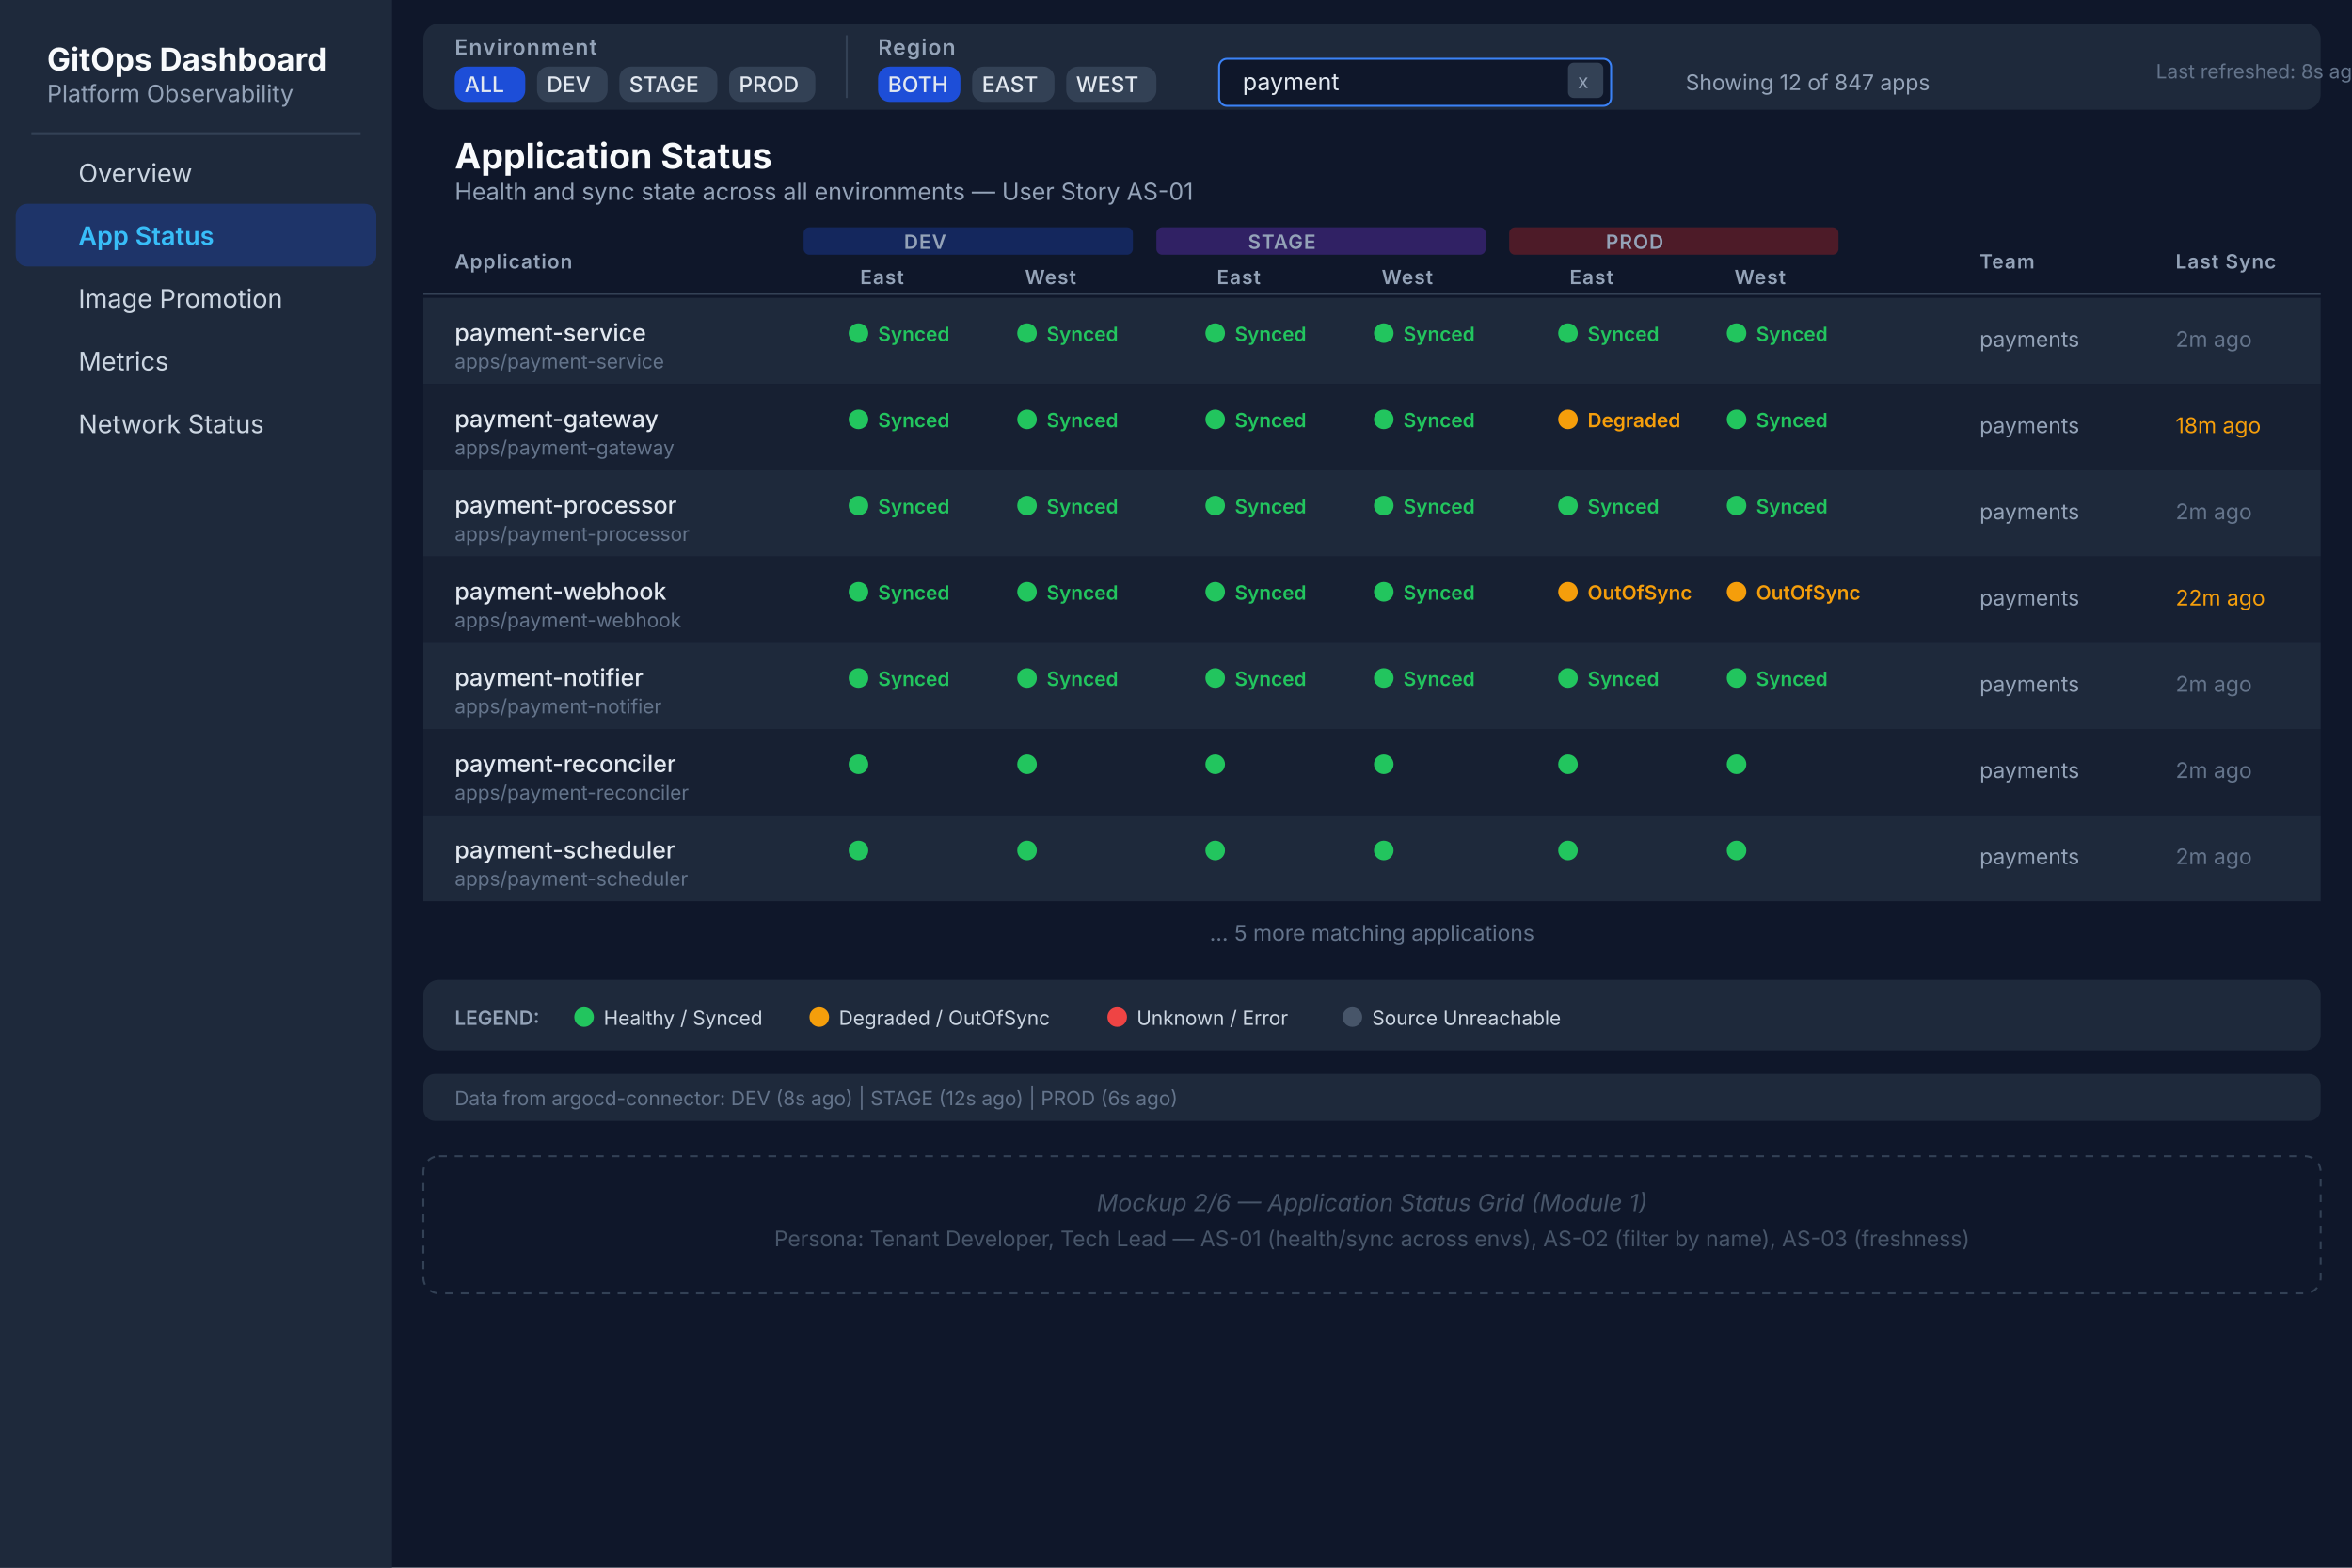
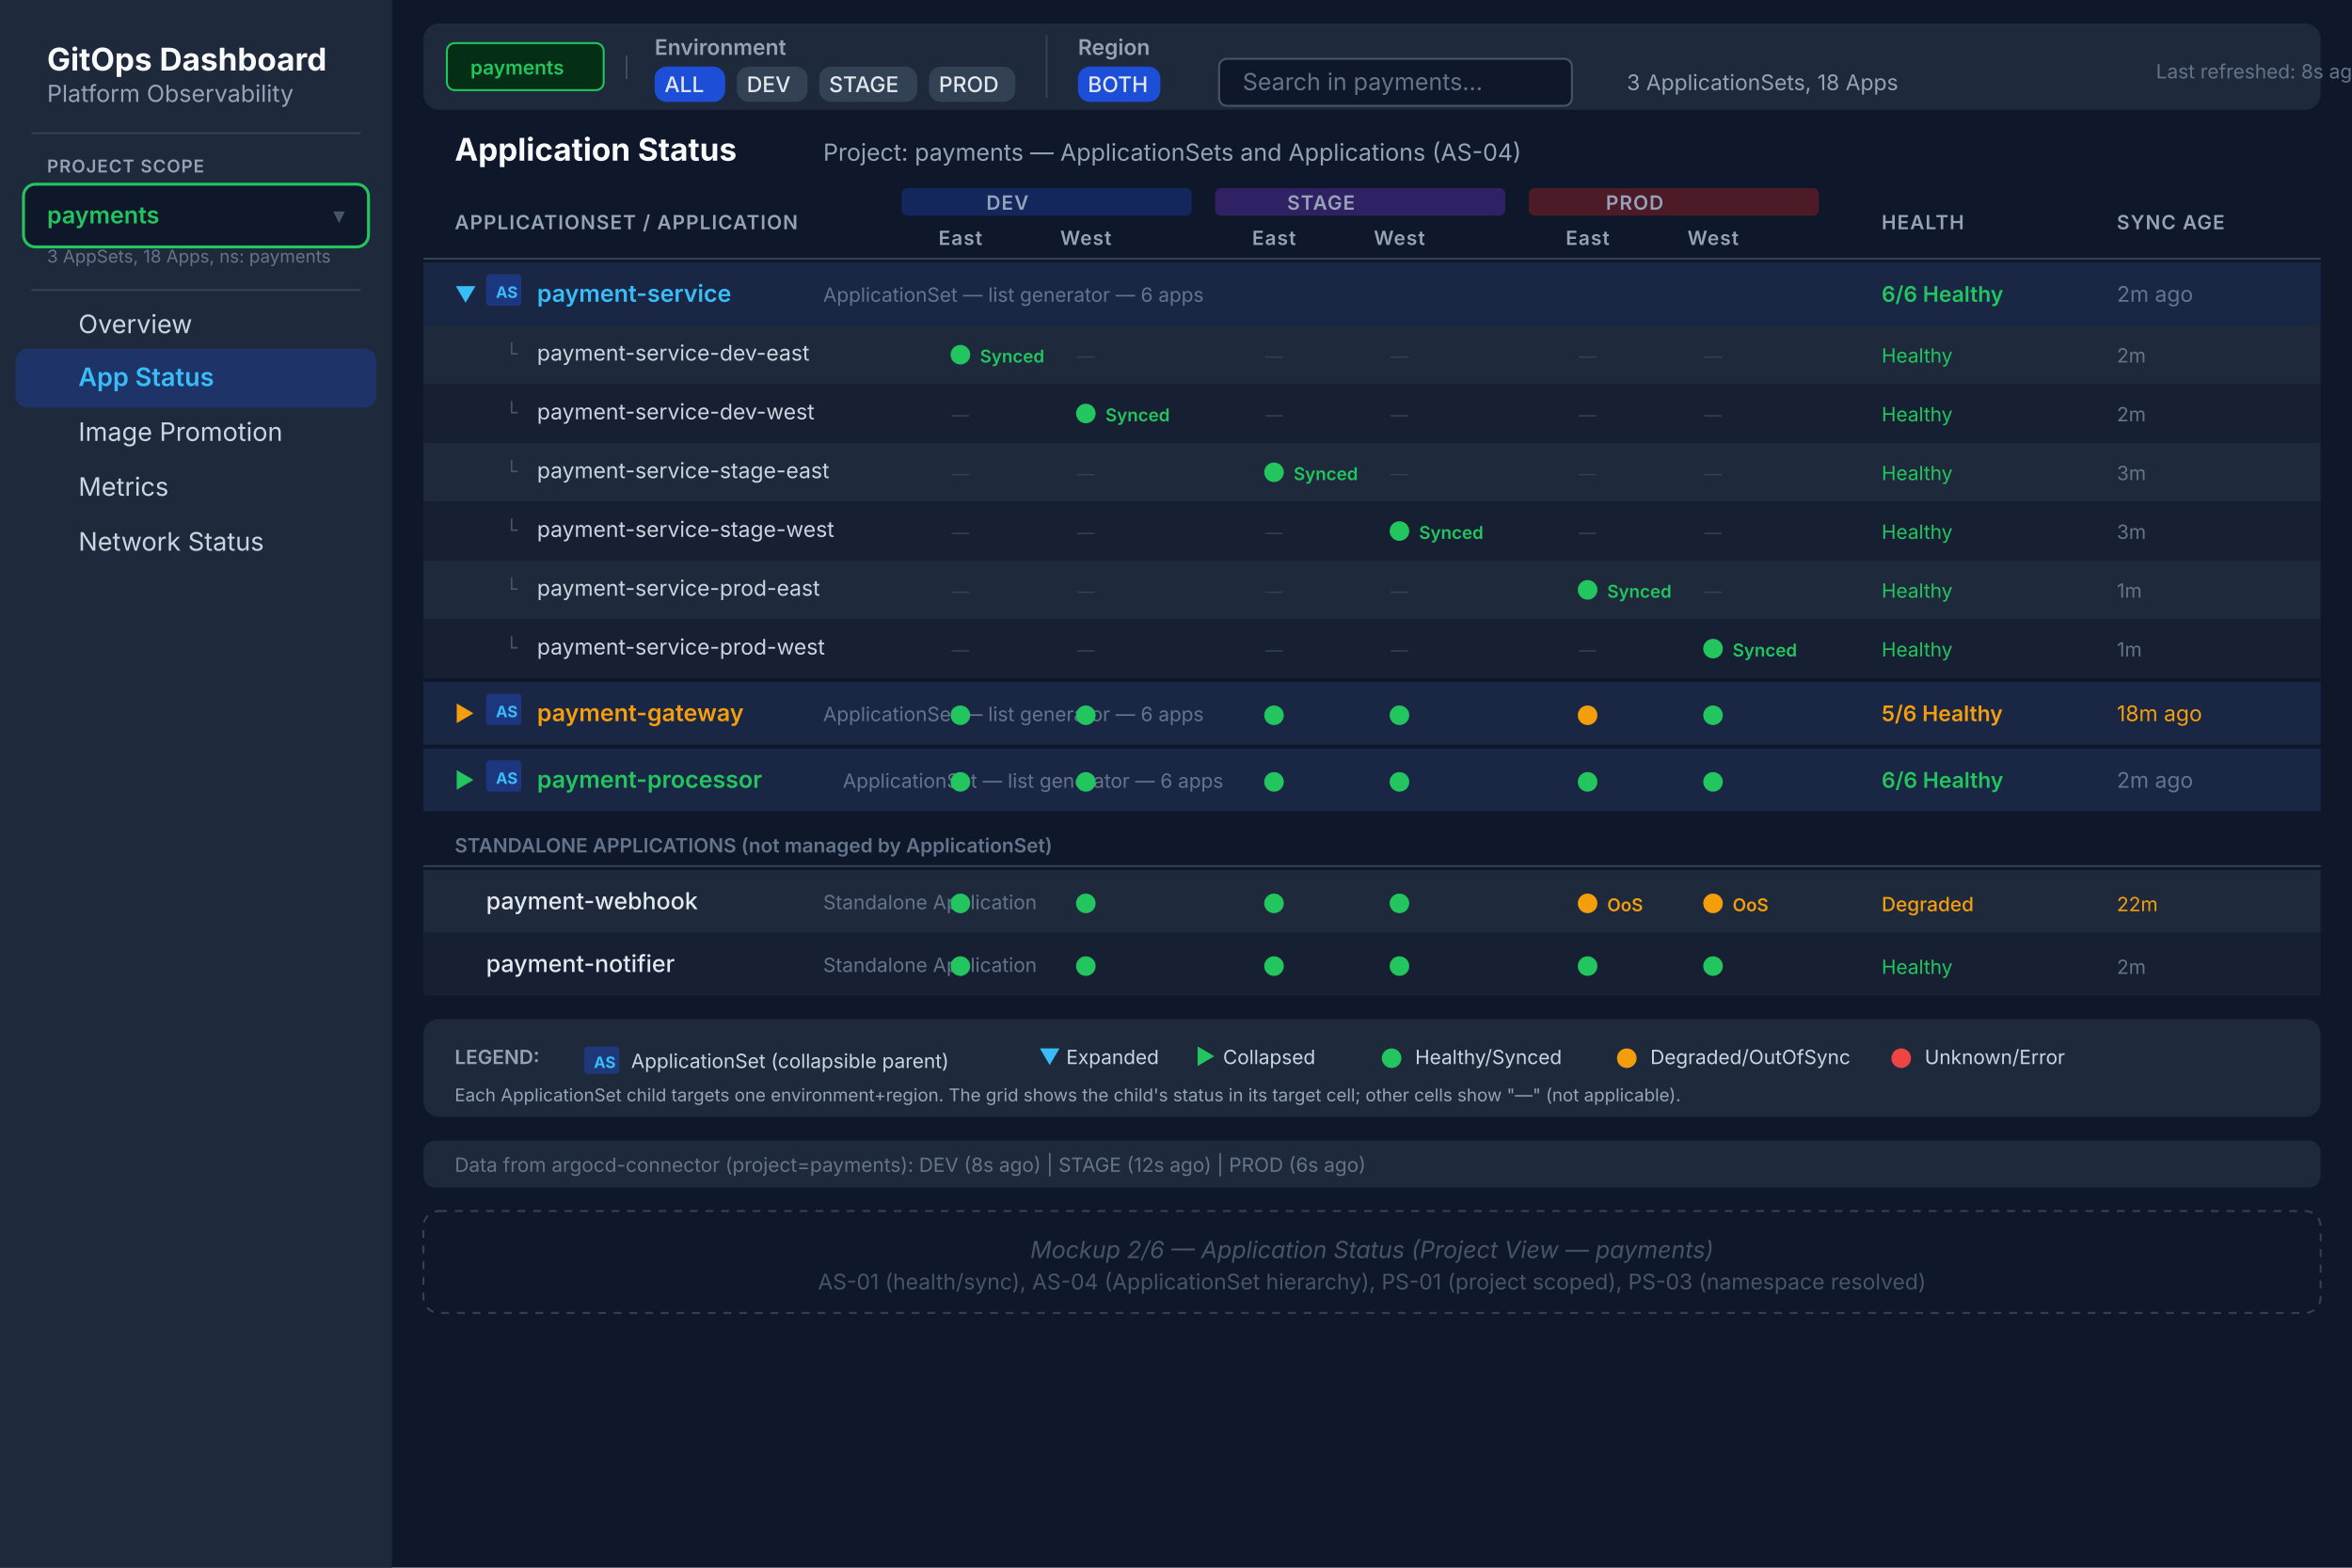
<svg xmlns="http://www.w3.org/2000/svg" viewBox="0 0 1200 800" font-family="Inter, -apple-system, sans-serif">
  <defs>
    <style>
      .bg { fill: #0f172a; }
      .sidebar { fill: #1e293b; }
-       .card { fill: #1e293b; }
-       .card-header { fill: #94a3b8; font-size: 11px; font-weight: 600; text-transform: uppercase; letter-spacing: 0.05em; }
-       .title { fill: #f8fafc; font-size: 20px; font-weight: 700; }
-       .subtitle { fill: #94a3b8; font-size: 12px; }
-       .nav-item { fill: #cbd5e1; font-size: 13px; }
-       .nav-active { fill: #38bdf8; font-size: 13px; font-weight: 600; }
      .divider { stroke: #334155; stroke-width: 1; }
-       .filter-bg { fill: #334155; }
-       .filter-active { fill: #1d4ed8; }
-       .filter-text { fill: #e2e8f0; font-size: 11px; font-weight: 500; }
      .col-header { fill: #94a3b8; font-size: 10px; font-weight: 600; text-transform: uppercase; letter-spacing: 0.05em; }
      .app-name { fill: #e2e8f0; font-size: 12px; font-weight: 500; }
-       .timestamp { fill: #64748b; font-size: 10px; }
      .row-bg-even { fill: #1e293b; }
      .row-bg-odd { fill: #172032; }
    </style>
  </defs>
  <rect width="1200" height="800" class="bg" />
  <rect x="0" y="0" width="200" height="800" class="sidebar" />
  <text x="24" y="36" fill="#f8fafc" font-size="16" font-weight="700">GitOps Dashboard</text>
-   <text x="24" y="52" class="subtitle">Platform Observability</text>
+   <text x="24" y="52" fill="#94a3b8" font-size="12">Platform Observability</text>
  <line x1="16" y1="68" x2="184" y2="68" class="divider" />
-   <text x="40" y="93" class="nav-item">Overview</text>
-   <rect x="8" y="104" width="184" height="32" fill="#1d4ed8" rx="6" opacity="0.3" />
-   <text x="40" y="125" class="nav-active">App Status</text>
-   <text x="40" y="157" class="nav-item">Image Promotion</text>
-   <text x="40" y="189" class="nav-item">Metrics</text>
-   <text x="40" y="221" class="nav-item">Network Status</text>
+   <text x="24" y="88" fill="#94a3b8" font-size="9" font-weight="600" letter-spacing="0.05em">PROJECT SCOPE</text>
+   <rect x="12" y="94" width="176" height="32" fill="#0f172a" rx="6" stroke="#22c55e" stroke-width="1.5" />
+   <text x="24" y="114" fill="#22c55e" font-size="12" font-weight="600">payments</text>
+   <text x="170" y="114" fill="#475569" font-size="12">▾</text>
+   <text x="24" y="134" fill="#64748b" font-size="9">3 AppSets, 18 Apps, ns: payments</text>
+   <line x1="16" y1="148" x2="184" y2="148" class="divider" />
+   <text x="40" y="170" fill="#cbd5e1" font-size="13">Overview</text>
+   <rect x="8" y="178" width="184" height="30" fill="#1d4ed8" rx="6" opacity="0.3" />
+   <text x="40" y="197" fill="#38bdf8" font-size="13" font-weight="600">App Status</text>
+   <text x="40" y="225" fill="#cbd5e1" font-size="13">Image Promotion</text>
+   <text x="40" y="253" fill="#cbd5e1" font-size="13">Metrics</text>
+   <text x="40" y="281" fill="#cbd5e1" font-size="13">Network Status</text>
  <rect x="216" y="12" width="968" height="44" fill="#1e293b" rx="8" />
-   <text x="232" y="28" class="card-header">Environment</text>
-   <rect x="232" y="34" width="36" height="18" rx="6" class="filter-active" />
-   <text x="237" y="47" class="filter-text">ALL</text>
-   <rect x="274" y="34" width="36" height="18" rx="6" class="filter-bg" />
-   <text x="279" y="47" class="filter-text">DEV</text>
-   <rect x="316" y="34" width="50" height="18" rx="6" class="filter-bg" />
-   <text x="321" y="47" class="filter-text">STAGE</text>
-   <rect x="372" y="34" width="44" height="18" rx="6" class="filter-bg" />
-   <text x="377" y="47" class="filter-text">PROD</text>
-   <line x1="432" y1="18" x2="432" y2="50" class="divider" />
-   <text x="448" y="28" class="card-header">Region</text>
-   <rect x="448" y="34" width="42" height="18" rx="6" class="filter-active" />
-   <text x="453" y="47" class="filter-text">BOTH</text>
-   <rect x="496" y="34" width="42" height="18" rx="6" class="filter-bg" />
-   <text x="501" y="47" class="filter-text">EAST</text>
-   <rect x="544" y="34" width="46" height="18" rx="6" class="filter-bg" />
-   <text x="549" y="47" class="filter-text">WEST</text>
-   <rect x="622" y="30" width="200" height="24" fill="#0f172a" rx="4" stroke="#3b82f6" stroke-width="1" />
-   <text x="634" y="46" fill="#e2e8f0" font-size="12">payment</text>
-   <rect x="800" y="32" width="18" height="18" fill="#334155" rx="3" />
-   <text x="805" y="45" fill="#94a3b8" font-size="10">x</text>
-   <text x="860" y="46" fill="#94a3b8" font-size="11">Showing 12 of 847 apps</text>
-   <text x="1100" y="40" class="timestamp">Last refreshed: 8s ago</text>
-   <text x="232" y="86" fill="#f8fafc" font-size="18" font-weight="700">Application Status</text>
-   <text x="232" y="102" fill="#94a3b8" font-size="12">Health and sync state across all environments — User Story AS-01</text>
-   <rect x="216" y="114" width="968" height="36" fill="#0f172a" rx="0" />
-   <text x="232" y="137" class="col-header">Application</text>
-   <rect x="410" y="116" width="168" height="14" fill="#1d4ed8" rx="3" opacity="0.3" />
-   <text x="472" y="127" class="col-header" text-anchor="middle">DEV</text>
-   <text x="450" y="145" class="col-header" text-anchor="middle">East</text>
-   <text x="536" y="145" class="col-header" text-anchor="middle">West</text>
-   <rect x="590" y="116" width="168" height="14" fill="#7c3aed" rx="3" opacity="0.3" />
-   <text x="654" y="127" class="col-header" text-anchor="middle">STAGE</text>
-   <text x="632" y="145" class="col-header" text-anchor="middle">East</text>
-   <text x="718" y="145" class="col-header" text-anchor="middle">West</text>
-   <rect x="770" y="116" width="168" height="14" fill="#dc2626" rx="3" opacity="0.3" />
-   <text x="834" y="127" class="col-header" text-anchor="middle">PROD</text>
-   <text x="812" y="145" class="col-header" text-anchor="middle">East</text>
-   <text x="898" y="145" class="col-header" text-anchor="middle">West</text>
-   <text x="1010" y="137" class="col-header">Team</text>
-   <text x="1110" y="137" class="col-header">Last Sync</text>
-   <line x1="216" y1="150" x2="1184" y2="150" class="divider" />
-   <rect x="216" y="152" width="968" height="44" class="row-bg-even" />
-   <text x="232" y="174" class="app-name">payment-service</text>
-   <text x="232" y="188" fill="#64748b" font-size="10">apps/payment-service</text>
-   <circle cx="438" cy="170" r="5" fill="#22c55e" />
-   <text x="448" y="174" fill="#22c55e" font-size="10" font-weight="600">Synced</text>
-   <circle cx="524" cy="170" r="5" fill="#22c55e" />
-   <text x="534" y="174" fill="#22c55e" font-size="10" font-weight="600">Synced</text>
-   <circle cx="620" cy="170" r="5" fill="#22c55e" />
-   <text x="630" y="174" fill="#22c55e" font-size="10" font-weight="600">Synced</text>
-   <circle cx="706" cy="170" r="5" fill="#22c55e" />
-   <text x="716" y="174" fill="#22c55e" font-size="10" font-weight="600">Synced</text>
-   <circle cx="800" cy="170" r="5" fill="#22c55e" />
-   <text x="810" y="174" fill="#22c55e" font-size="10" font-weight="600">Synced</text>
-   <circle cx="886" cy="170" r="5" fill="#22c55e" />
-   <text x="896" y="174" fill="#22c55e" font-size="10" font-weight="600">Synced</text>
-   <text x="1010" y="177" fill="#94a3b8" font-size="11">payments</text>
-   <text x="1110" y="177" fill="#64748b" font-size="11">2m ago</text>
-   <rect x="216" y="196" width="968" height="44" class="row-bg-odd" />
-   <text x="232" y="218" class="app-name">payment-gateway</text>
-   <text x="232" y="232" fill="#64748b" font-size="10">apps/payment-gateway</text>
-   <circle cx="438" cy="214" r="5" fill="#22c55e" />
-   <text x="448" y="218" fill="#22c55e" font-size="10" font-weight="600">Synced</text>
-   <circle cx="524" cy="214" r="5" fill="#22c55e" />
-   <text x="534" y="218" fill="#22c55e" font-size="10" font-weight="600">Synced</text>
-   <circle cx="620" cy="214" r="5" fill="#22c55e" />
-   <text x="630" y="218" fill="#22c55e" font-size="10" font-weight="600">Synced</text>
-   <circle cx="706" cy="214" r="5" fill="#22c55e" />
-   <text x="716" y="218" fill="#22c55e" font-size="10" font-weight="600">Synced</text>
-   <circle cx="800" cy="214" r="5" fill="#f59e0b" />
-   <text x="810" y="218" fill="#f59e0b" font-size="10" font-weight="600">Degraded</text>
-   <circle cx="886" cy="214" r="5" fill="#22c55e" />
-   <text x="896" y="218" fill="#22c55e" font-size="10" font-weight="600">Synced</text>
-   <text x="1010" y="221" fill="#94a3b8" font-size="11">payments</text>
-   <text x="1110" y="221" fill="#f59e0b" font-size="11">18m ago</text>
-   <rect x="216" y="240" width="968" height="44" class="row-bg-even" />
-   <text x="232" y="262" class="app-name">payment-processor</text>
-   <text x="232" y="276" fill="#64748b" font-size="10">apps/payment-processor</text>
-   <circle cx="438" cy="258" r="5" fill="#22c55e" />
-   <text x="448" y="262" fill="#22c55e" font-size="10" font-weight="600">Synced</text>
-   <circle cx="524" cy="258" r="5" fill="#22c55e" />
-   <text x="534" y="262" fill="#22c55e" font-size="10" font-weight="600">Synced</text>
-   <circle cx="620" cy="258" r="5" fill="#22c55e" />
-   <text x="630" y="262" fill="#22c55e" font-size="10" font-weight="600">Synced</text>
-   <circle cx="706" cy="258" r="5" fill="#22c55e" />
-   <text x="716" y="262" fill="#22c55e" font-size="10" font-weight="600">Synced</text>
-   <circle cx="800" cy="258" r="5" fill="#22c55e" />
-   <text x="810" y="262" fill="#22c55e" font-size="10" font-weight="600">Synced</text>
-   <circle cx="886" cy="258" r="5" fill="#22c55e" />
-   <text x="896" y="262" fill="#22c55e" font-size="10" font-weight="600">Synced</text>
-   <text x="1010" y="265" fill="#94a3b8" font-size="11">payments</text>
-   <text x="1110" y="265" fill="#64748b" font-size="11">2m ago</text>
-   <rect x="216" y="284" width="968" height="44" class="row-bg-odd" />
-   <text x="232" y="306" class="app-name">payment-webhook</text>
-   <text x="232" y="320" fill="#64748b" font-size="10">apps/payment-webhook</text>
-   <circle cx="438" cy="302" r="5" fill="#22c55e" />
-   <text x="448" y="306" fill="#22c55e" font-size="10" font-weight="600">Synced</text>
-   <circle cx="524" cy="302" r="5" fill="#22c55e" />
-   <text x="534" y="306" fill="#22c55e" font-size="10" font-weight="600">Synced</text>
-   <circle cx="620" cy="302" r="5" fill="#22c55e" />
-   <text x="630" y="306" fill="#22c55e" font-size="10" font-weight="600">Synced</text>
-   <circle cx="706" cy="302" r="5" fill="#22c55e" />
-   <text x="716" y="306" fill="#22c55e" font-size="10" font-weight="600">Synced</text>
-   <circle cx="800" cy="302" r="5" fill="#f59e0b" />
-   <text x="810" y="306" fill="#f59e0b" font-size="10" font-weight="600">OutOfSync</text>
-   <circle cx="886" cy="302" r="5" fill="#f59e0b" />
-   <text x="896" y="306" fill="#f59e0b" font-size="10" font-weight="600">OutOfSync</text>
-   <text x="1010" y="309" fill="#94a3b8" font-size="11">payments</text>
-   <text x="1110" y="309" fill="#f59e0b" font-size="11">22m ago</text>
-   <rect x="216" y="328" width="968" height="44" class="row-bg-even" />
-   <text x="232" y="350" class="app-name">payment-notifier</text>
-   <text x="232" y="364" fill="#64748b" font-size="10">apps/payment-notifier</text>
-   <circle cx="438" cy="346" r="5" fill="#22c55e" />
-   <text x="448" y="350" fill="#22c55e" font-size="10" font-weight="600">Synced</text>
-   <circle cx="524" cy="346" r="5" fill="#22c55e" />
-   <text x="534" y="350" fill="#22c55e" font-size="10" font-weight="600">Synced</text>
-   <circle cx="620" cy="346" r="5" fill="#22c55e" />
-   <text x="630" y="350" fill="#22c55e" font-size="10" font-weight="600">Synced</text>
-   <circle cx="706" cy="346" r="5" fill="#22c55e" />
-   <text x="716" y="350" fill="#22c55e" font-size="10" font-weight="600">Synced</text>
-   <circle cx="800" cy="346" r="5" fill="#22c55e" />
-   <text x="810" y="350" fill="#22c55e" font-size="10" font-weight="600">Synced</text>
-   <circle cx="886" cy="346" r="5" fill="#22c55e" />
-   <text x="896" y="350" fill="#22c55e" font-size="10" font-weight="600">Synced</text>
-   <text x="1010" y="353" fill="#94a3b8" font-size="11">payments</text>
-   <text x="1110" y="353" fill="#64748b" font-size="11">2m ago</text>
-   <rect x="216" y="372" width="968" height="44" class="row-bg-odd" />
-   <text x="232" y="394" class="app-name">payment-reconciler</text>
-   <text x="232" y="408" fill="#64748b" font-size="10">apps/payment-reconciler</text>
-   <circle cx="438" cy="390" r="5" fill="#22c55e" />
-   <circle cx="524" cy="390" r="5" fill="#22c55e" />
-   <circle cx="620" cy="390" r="5" fill="#22c55e" />
-   <circle cx="706" cy="390" r="5" fill="#22c55e" />
-   <circle cx="800" cy="390" r="5" fill="#22c55e" />
-   <circle cx="886" cy="390" r="5" fill="#22c55e" />
-   <text x="1010" y="397" fill="#94a3b8" font-size="11">payments</text>
-   <text x="1110" y="397" fill="#64748b" font-size="11">2m ago</text>
-   <rect x="216" y="416" width="968" height="44" class="row-bg-even" />
-   <text x="232" y="438" class="app-name">payment-scheduler</text>
-   <text x="232" y="452" fill="#64748b" font-size="10">apps/payment-scheduler</text>
-   <circle cx="438" cy="434" r="5" fill="#22c55e" />
-   <circle cx="524" cy="434" r="5" fill="#22c55e" />
-   <circle cx="620" cy="434" r="5" fill="#22c55e" />
-   <circle cx="706" cy="434" r="5" fill="#22c55e" />
-   <circle cx="800" cy="434" r="5" fill="#22c55e" />
-   <circle cx="886" cy="434" r="5" fill="#22c55e" />
-   <text x="1010" y="441" fill="#94a3b8" font-size="11">payments</text>
-   <text x="1110" y="441" fill="#64748b" font-size="11">2m ago</text>
-   <rect x="216" y="460" width="968" height="30" fill="#0f172a" rx="0" />
-   <text x="700" y="480" fill="#64748b" font-size="11" text-anchor="middle">... 5 more matching applications</text>
-   <rect x="216" y="500" width="968" height="36" fill="#1e293b" rx="8" />
-   <text x="232" y="523" fill="#94a3b8" font-size="10" font-weight="600">LEGEND:</text>
-   <circle cx="298" cy="519" r="5" fill="#22c55e" />
-   <text x="308" y="523" fill="#cbd5e1" font-size="10">Healthy / Synced</text>
-   <circle cx="418" cy="519" r="5" fill="#f59e0b" />
-   <text x="428" y="523" fill="#cbd5e1" font-size="10">Degraded / OutOfSync</text>
-   <circle cx="570" cy="519" r="5" fill="#ef4444" />
-   <text x="580" y="523" fill="#cbd5e1" font-size="10">Unknown / Error</text>
-   <circle cx="690" cy="519" r="5" fill="#475569" />
-   <text x="700" y="523" fill="#cbd5e1" font-size="10">Source Unreachable</text>
-   <rect x="216" y="548" width="968" height="24" fill="#1e293b" rx="6" />
-   <text x="232" y="564" fill="#64748b" font-size="10">Data from argocd-connector: DEV (8s ago) | STAGE (12s ago) | PROD (6s ago)</text>
-   <rect x="216" y="590" width="968" height="70" fill="none" stroke="#334155" stroke-width="1" stroke-dasharray="4" rx="8" />
-   <text x="700" y="618" fill="#475569" font-size="12" text-anchor="middle" font-style="italic">Mockup 2/6 — Application Status Grid (Module 1)</text>
-   <text x="700" y="636" fill="#475569" font-size="11" text-anchor="middle">Persona: Tenant Developer, Tech Lead — AS-01 (health/sync across envs), AS-02 (filter by name), AS-03 (freshness)</text>
+   <rect x="228" y="22" width="80" height="24" fill="#052e16" rx="4" stroke="#22c55e" stroke-width="1" />
+   <text x="240" y="38" fill="#22c55e" font-size="10" font-weight="600">payments</text>
+   <text x="318" y="38" fill="#475569" font-size="10">|</text>
+   <text x="334" y="28" fill="#94a3b8" font-size="11" font-weight="600">Environment</text>
+   <rect x="334" y="34" width="36" height="18" rx="6" fill="#1d4ed8" />
+   <text x="339" y="47" fill="#e2e8f0" font-size="11" font-weight="500">ALL</text>
+   <rect x="376" y="34" width="36" height="18" rx="6" fill="#334155" />
+   <text x="381" y="47" fill="#e2e8f0" font-size="11" font-weight="500">DEV</text>
+   <rect x="418" y="34" width="50" height="18" rx="6" fill="#334155" />
+   <text x="423" y="47" fill="#e2e8f0" font-size="11" font-weight="500">STAGE</text>
+   <rect x="474" y="34" width="44" height="18" rx="6" fill="#334155" />
+   <text x="479" y="47" fill="#e2e8f0" font-size="11" font-weight="500">PROD</text>
+   <line x1="534" y1="18" x2="534" y2="50" class="divider" />
+   <text x="550" y="28" fill="#94a3b8" font-size="11" font-weight="600">Region</text>
+   <rect x="550" y="34" width="42" height="18" rx="6" fill="#1d4ed8" />
+   <text x="555" y="47" fill="#e2e8f0" font-size="11" font-weight="500">BOTH</text>
+   <rect x="622" y="30" width="180" height="24" fill="#0f172a" rx="4" stroke="#475569" stroke-width="1" />
+   <text x="634" y="46" fill="#64748b" font-size="12">Search in payments...</text>
+   <text x="830" y="46" fill="#94a3b8" font-size="11">3 ApplicationSets, 18 Apps</text>
+   <text x="1100" y="40" fill="#64748b" font-size="10">Last refreshed: 8s ago</text>
+   <text x="232" y="82" fill="#f8fafc" font-size="16" font-weight="700">Application Status</text>
+   <text x="420" y="82" fill="#94a3b8" font-size="12">Project: payments — ApplicationSets and Applications (AS-04)</text>
+   <rect x="216" y="94" width="968" height="36" fill="#0f172a" />
+   <text x="232" y="117" class="col-header">APPLICATIONSET / APPLICATION</text>
+   <rect x="460" y="96" width="148" height="14" fill="#1d4ed8" rx="3" opacity="0.3" />
+   <text x="514" y="107" class="col-header" text-anchor="middle">DEV</text>
+   <text x="490" y="125" class="col-header" text-anchor="middle">East</text>
+   <text x="554" y="125" class="col-header" text-anchor="middle">West</text>
+   <rect x="620" y="96" width="148" height="14" fill="#7c3aed" rx="3" opacity="0.3" />
+   <text x="674" y="107" class="col-header" text-anchor="middle">STAGE</text>
+   <text x="650" y="125" class="col-header" text-anchor="middle">East</text>
+   <text x="714" y="125" class="col-header" text-anchor="middle">West</text>
+   <rect x="780" y="96" width="148" height="14" fill="#dc2626" rx="3" opacity="0.3" />
+   <text x="834" y="107" class="col-header" text-anchor="middle">PROD</text>
+   <text x="810" y="125" class="col-header" text-anchor="middle">East</text>
+   <text x="874" y="125" class="col-header" text-anchor="middle">West</text>
+   <text x="960" y="117" class="col-header">HEALTH</text>
+   <text x="1080" y="117" class="col-header">SYNC AGE</text>
+   <line x1="216" y1="132" x2="1184" y2="132" class="divider" />
+   <rect x="216" y="134" width="968" height="32" fill="#1a2744" />
+   <text x="232" y="154" fill="#38bdf8" font-size="11">▼</text>
+   <rect x="248" y="140" width="18" height="16" fill="#1d4ed8" rx="2" opacity="0.4" />
+   <text x="253" y="152" fill="#38bdf8" font-size="8" font-weight="700">AS</text>
+   <text x="274" y="154" fill="#38bdf8" font-size="12" font-weight="600">payment-service</text>
+   <text x="420" y="154" fill="#64748b" font-size="10">ApplicationSet — list generator — 6 apps</text>
+   <text x="960" y="154" fill="#22c55e" font-size="11" font-weight="600">6/6 Healthy</text>
+   <text x="1080" y="154" fill="#64748b" font-size="11">2m ago</text>
+   <rect x="216" y="166" width="968" height="30" class="row-bg-even" />
+   <text x="258" y="184" fill="#475569" font-size="10">└</text>
+   <text x="274" y="184" fill="#cbd5e1" font-size="11">payment-service-dev-east</text>
+   <circle cx="490" cy="181" r="5" fill="#22c55e" />
+   <text x="500" y="185" fill="#22c55e" font-size="9" font-weight="600">Synced</text>
+   <text x="554" y="185" fill="#334155" font-size="9" text-anchor="middle">—</text>
+   <text x="650" y="185" fill="#334155" font-size="9" text-anchor="middle">—</text>
+   <text x="714" y="185" fill="#334155" font-size="9" text-anchor="middle">—</text>
+   <text x="810" y="185" fill="#334155" font-size="9" text-anchor="middle">—</text>
+   <text x="874" y="185" fill="#334155" font-size="9" text-anchor="middle">—</text>
+   <text x="960" y="185" fill="#22c55e" font-size="10">Healthy</text>
+   <text x="1080" y="185" fill="#64748b" font-size="10">2m</text>
+   <rect x="216" y="196" width="968" height="30" class="row-bg-odd" />
+   <text x="258" y="214" fill="#475569" font-size="10">└</text>
+   <text x="274" y="214" fill="#cbd5e1" font-size="11">payment-service-dev-west</text>
+   <text x="490" y="215" fill="#334155" font-size="9" text-anchor="middle">—</text>
+   <circle cx="554" cy="211" r="5" fill="#22c55e" />
+   <text x="564" y="215" fill="#22c55e" font-size="9" font-weight="600">Synced</text>
+   <text x="650" y="215" fill="#334155" font-size="9" text-anchor="middle">—</text>
+   <text x="714" y="215" fill="#334155" font-size="9" text-anchor="middle">—</text>
+   <text x="810" y="215" fill="#334155" font-size="9" text-anchor="middle">—</text>
+   <text x="874" y="215" fill="#334155" font-size="9" text-anchor="middle">—</text>
+   <text x="960" y="215" fill="#22c55e" font-size="10">Healthy</text>
+   <text x="1080" y="215" fill="#64748b" font-size="10">2m</text>
+   <rect x="216" y="226" width="968" height="30" class="row-bg-even" />
+   <text x="258" y="244" fill="#475569" font-size="10">└</text>
+   <text x="274" y="244" fill="#cbd5e1" font-size="11">payment-service-stage-east</text>
+   <text x="490" y="245" fill="#334155" font-size="9" text-anchor="middle">—</text>
+   <text x="554" y="245" fill="#334155" font-size="9" text-anchor="middle">—</text>
+   <circle cx="650" cy="241" r="5" fill="#22c55e" />
+   <text x="660" y="245" fill="#22c55e" font-size="9" font-weight="600">Synced</text>
+   <text x="714" y="245" fill="#334155" font-size="9" text-anchor="middle">—</text>
+   <text x="810" y="245" fill="#334155" font-size="9" text-anchor="middle">—</text>
+   <text x="874" y="245" fill="#334155" font-size="9" text-anchor="middle">—</text>
+   <text x="960" y="245" fill="#22c55e" font-size="10">Healthy</text>
+   <text x="1080" y="245" fill="#64748b" font-size="10">3m</text>
+   <rect x="216" y="256" width="968" height="30" class="row-bg-odd" />
+   <text x="258" y="274" fill="#475569" font-size="10">└</text>
+   <text x="274" y="274" fill="#cbd5e1" font-size="11">payment-service-stage-west</text>
+   <text x="490" y="275" fill="#334155" font-size="9" text-anchor="middle">—</text>
+   <text x="554" y="275" fill="#334155" font-size="9" text-anchor="middle">—</text>
+   <text x="650" y="275" fill="#334155" font-size="9" text-anchor="middle">—</text>
+   <circle cx="714" cy="271" r="5" fill="#22c55e" />
+   <text x="724" y="275" fill="#22c55e" font-size="9" font-weight="600">Synced</text>
+   <text x="810" y="275" fill="#334155" font-size="9" text-anchor="middle">—</text>
+   <text x="874" y="275" fill="#334155" font-size="9" text-anchor="middle">—</text>
+   <text x="960" y="275" fill="#22c55e" font-size="10">Healthy</text>
+   <text x="1080" y="275" fill="#64748b" font-size="10">3m</text>
+   <rect x="216" y="286" width="968" height="30" class="row-bg-even" />
+   <text x="258" y="304" fill="#475569" font-size="10">└</text>
+   <text x="274" y="304" fill="#cbd5e1" font-size="11">payment-service-prod-east</text>
+   <text x="490" y="305" fill="#334155" font-size="9" text-anchor="middle">—</text>
+   <text x="554" y="305" fill="#334155" font-size="9" text-anchor="middle">—</text>
+   <text x="650" y="305" fill="#334155" font-size="9" text-anchor="middle">—</text>
+   <text x="714" y="305" fill="#334155" font-size="9" text-anchor="middle">—</text>
+   <circle cx="810" cy="301" r="5" fill="#22c55e" />
+   <text x="820" y="305" fill="#22c55e" font-size="9" font-weight="600">Synced</text>
+   <text x="874" y="305" fill="#334155" font-size="9" text-anchor="middle">—</text>
+   <text x="960" y="305" fill="#22c55e" font-size="10">Healthy</text>
+   <text x="1080" y="305" fill="#64748b" font-size="10">1m</text>
+   <rect x="216" y="316" width="968" height="30" class="row-bg-odd" />
+   <text x="258" y="334" fill="#475569" font-size="10">└</text>
+   <text x="274" y="334" fill="#cbd5e1" font-size="11">payment-service-prod-west</text>
+   <text x="490" y="335" fill="#334155" font-size="9" text-anchor="middle">—</text>
+   <text x="554" y="335" fill="#334155" font-size="9" text-anchor="middle">—</text>
+   <text x="650" y="335" fill="#334155" font-size="9" text-anchor="middle">—</text>
+   <text x="714" y="335" fill="#334155" font-size="9" text-anchor="middle">—</text>
+   <text x="810" y="335" fill="#334155" font-size="9" text-anchor="middle">—</text>
+   <circle cx="874" cy="331" r="5" fill="#22c55e" />
+   <text x="884" y="335" fill="#22c55e" font-size="9" font-weight="600">Synced</text>
+   <text x="960" y="335" fill="#22c55e" font-size="10">Healthy</text>
+   <text x="1080" y="335" fill="#64748b" font-size="10">1m</text>
+   <rect x="216" y="348" width="968" height="32" fill="#1a2744" />
+   <text x="232" y="368" fill="#f59e0b" font-size="11">▶</text>
+   <rect x="248" y="354" width="18" height="16" fill="#1d4ed8" rx="2" opacity="0.4" />
+   <text x="253" y="366" fill="#38bdf8" font-size="8" font-weight="700">AS</text>
+   <text x="274" y="368" fill="#f59e0b" font-size="12" font-weight="600">payment-gateway</text>
+   <text x="420" y="368" fill="#64748b" font-size="10">ApplicationSet — list generator — 6 apps</text>
+   <text x="960" y="368" fill="#f59e0b" font-size="11" font-weight="600">5/6 Healthy</text>
+   <text x="1080" y="368" fill="#f59e0b" font-size="11">18m ago</text>
+   <circle cx="490" cy="365" r="5" fill="#22c55e" />
+   <circle cx="554" cy="365" r="5" fill="#22c55e" />
+   <circle cx="650" cy="365" r="5" fill="#22c55e" />
+   <circle cx="714" cy="365" r="5" fill="#22c55e" />
+   <circle cx="810" cy="365" r="5" fill="#f59e0b" />
+   <circle cx="874" cy="365" r="5" fill="#22c55e" />
+   <rect x="216" y="382" width="968" height="32" fill="#1a2744" />
+   <text x="232" y="402" fill="#22c55e" font-size="11">▶</text>
+   <rect x="248" y="388" width="18" height="16" fill="#1d4ed8" rx="2" opacity="0.4" />
+   <text x="253" y="400" fill="#38bdf8" font-size="8" font-weight="700">AS</text>
+   <text x="274" y="402" fill="#22c55e" font-size="12" font-weight="600">payment-processor</text>
+   <text x="430" y="402" fill="#64748b" font-size="10">ApplicationSet — list generator — 6 apps</text>
+   <text x="960" y="402" fill="#22c55e" font-size="11" font-weight="600">6/6 Healthy</text>
+   <text x="1080" y="402" fill="#64748b" font-size="11">2m ago</text>
+   <circle cx="490" cy="399" r="5" fill="#22c55e" />
+   <circle cx="554" cy="399" r="5" fill="#22c55e" />
+   <circle cx="650" cy="399" r="5" fill="#22c55e" />
+   <circle cx="714" cy="399" r="5" fill="#22c55e" />
+   <circle cx="810" cy="399" r="5" fill="#22c55e" />
+   <circle cx="874" cy="399" r="5" fill="#22c55e" />
+   <rect x="216" y="418" width="968" height="24" fill="#0f172a" />
+   <text x="232" y="435" fill="#64748b" font-size="10" font-weight="600">STANDALONE APPLICATIONS (not managed by ApplicationSet)</text>
+   <line x1="216" y1="442" x2="1184" y2="442" class="divider" />
+   <rect x="216" y="444" width="968" height="32" class="row-bg-even" />
+   <text x="248" y="464" fill="#e2e8f0" font-size="12" font-weight="500">payment-webhook</text>
+   <text x="420" y="464" fill="#64748b" font-size="10">Standalone Application</text>
+   <circle cx="490" cy="461" r="5" fill="#22c55e" />
+   <circle cx="554" cy="461" r="5" fill="#22c55e" />
+   <circle cx="650" cy="461" r="5" fill="#22c55e" />
+   <circle cx="714" cy="461" r="5" fill="#22c55e" />
+   <circle cx="810" cy="461" r="5" fill="#f59e0b" />
+   <text x="820" y="465" fill="#f59e0b" font-size="9" font-weight="600">OoS</text>
+   <circle cx="874" cy="461" r="5" fill="#f59e0b" />
+   <text x="884" y="465" fill="#f59e0b" font-size="9" font-weight="600">OoS</text>
+   <text x="960" y="465" fill="#f59e0b" font-size="10" font-weight="500">Degraded</text>
+   <text x="1080" y="465" fill="#f59e0b" font-size="10">22m</text>
+   <rect x="216" y="476" width="968" height="32" class="row-bg-odd" />
+   <text x="248" y="496" fill="#e2e8f0" font-size="12" font-weight="500">payment-notifier</text>
+   <text x="420" y="496" fill="#64748b" font-size="10">Standalone Application</text>
+   <circle cx="490" cy="493" r="5" fill="#22c55e" />
+   <circle cx="554" cy="493" r="5" fill="#22c55e" />
+   <circle cx="650" cy="493" r="5" fill="#22c55e" />
+   <circle cx="714" cy="493" r="5" fill="#22c55e" />
+   <circle cx="810" cy="493" r="5" fill="#22c55e" />
+   <circle cx="874" cy="493" r="5" fill="#22c55e" />
+   <text x="960" y="497" fill="#22c55e" font-size="10">Healthy</text>
+   <text x="1080" y="497" fill="#64748b" font-size="10">2m</text>
+   <rect x="216" y="520" width="968" height="50" fill="#1e293b" rx="8" />
+   <text x="232" y="543" fill="#94a3b8" font-size="10" font-weight="600">LEGEND:</text>
+   <rect x="298" y="534" width="18" height="14" fill="#1d4ed8" rx="2" opacity="0.4" />
+   <text x="303" y="545" fill="#38bdf8" font-size="8" font-weight="700">AS</text>
+   <text x="322" y="545" fill="#cbd5e1" font-size="10">ApplicationSet (collapsible parent)</text>
+   <text x="530" y="543" fill="#38bdf8" font-size="11">▼</text>
+   <text x="544" y="543" fill="#cbd5e1" font-size="10">Expanded</text>
+   <text x="610" y="543" fill="#22c55e" font-size="11">▶</text>
+   <text x="624" y="543" fill="#cbd5e1" font-size="10">Collapsed</text>
+   <circle cx="710" cy="540" r="5" fill="#22c55e" />
+   <text x="722" y="543" fill="#cbd5e1" font-size="10">Healthy/Synced</text>
+   <circle cx="830" cy="540" r="5" fill="#f59e0b" />
+   <text x="842" y="543" fill="#cbd5e1" font-size="10">Degraded/OutOfSync</text>
+   <circle cx="970" cy="540" r="5" fill="#ef4444" />
+   <text x="982" y="543" fill="#cbd5e1" font-size="10">Unknown/Error</text>
+   <text x="232" y="562" fill="#94a3b8" font-size="9">Each ApplicationSet child targets one environment+region. The grid shows the child's status in its target cell; other cells show "—" (not applicable).</text>
+   <rect x="216" y="582" width="968" height="24" fill="#1e293b" rx="6" />
+   <text x="232" y="598" fill="#64748b" font-size="10">Data from argocd-connector (project=payments): DEV (8s ago) | STAGE (12s ago) | PROD (6s ago)</text>
+   <rect x="216" y="618" width="968" height="52" fill="none" stroke="#334155" stroke-width="1" stroke-dasharray="4" rx="8" />
+   <text x="700" y="642" fill="#475569" font-size="12" text-anchor="middle" font-style="italic">Mockup 2/6 — Application Status (Project View — payments)</text>
+   <text x="700" y="658" fill="#475569" font-size="11" text-anchor="middle">AS-01 (health/sync), AS-04 (ApplicationSet hierarchy), PS-01 (project scoped), PS-03 (namespace resolved)</text>
</svg>
